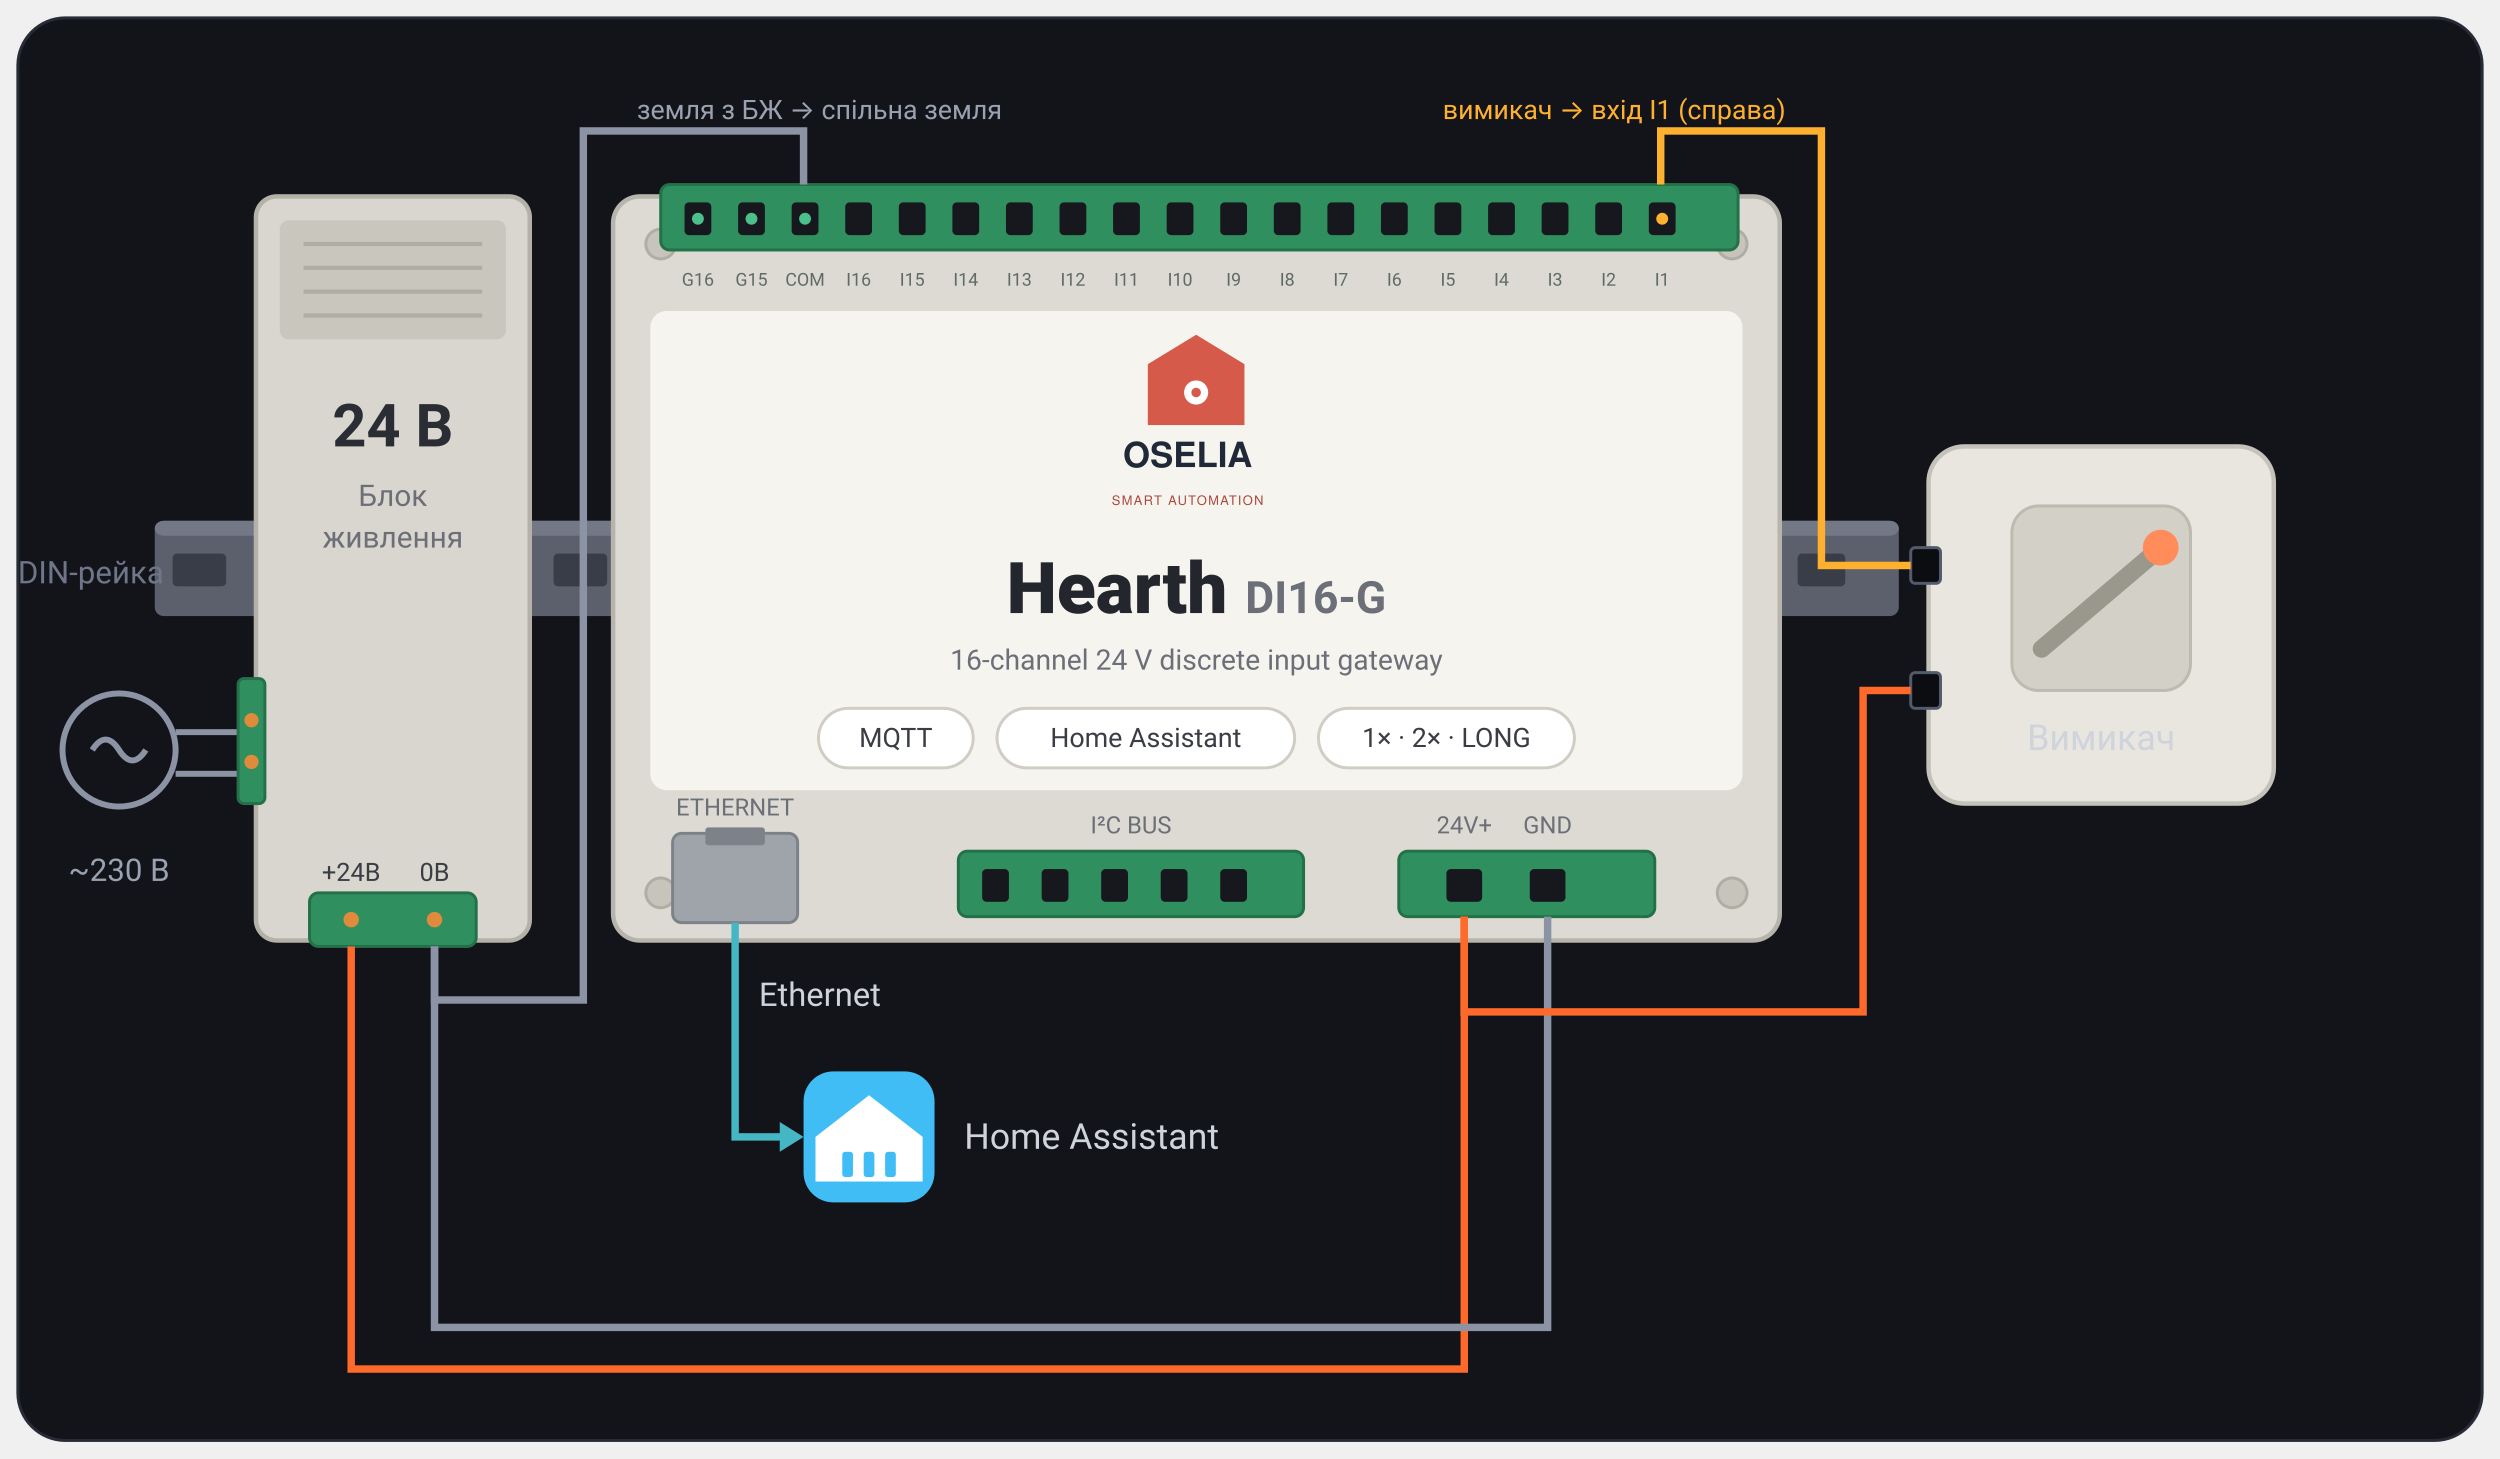
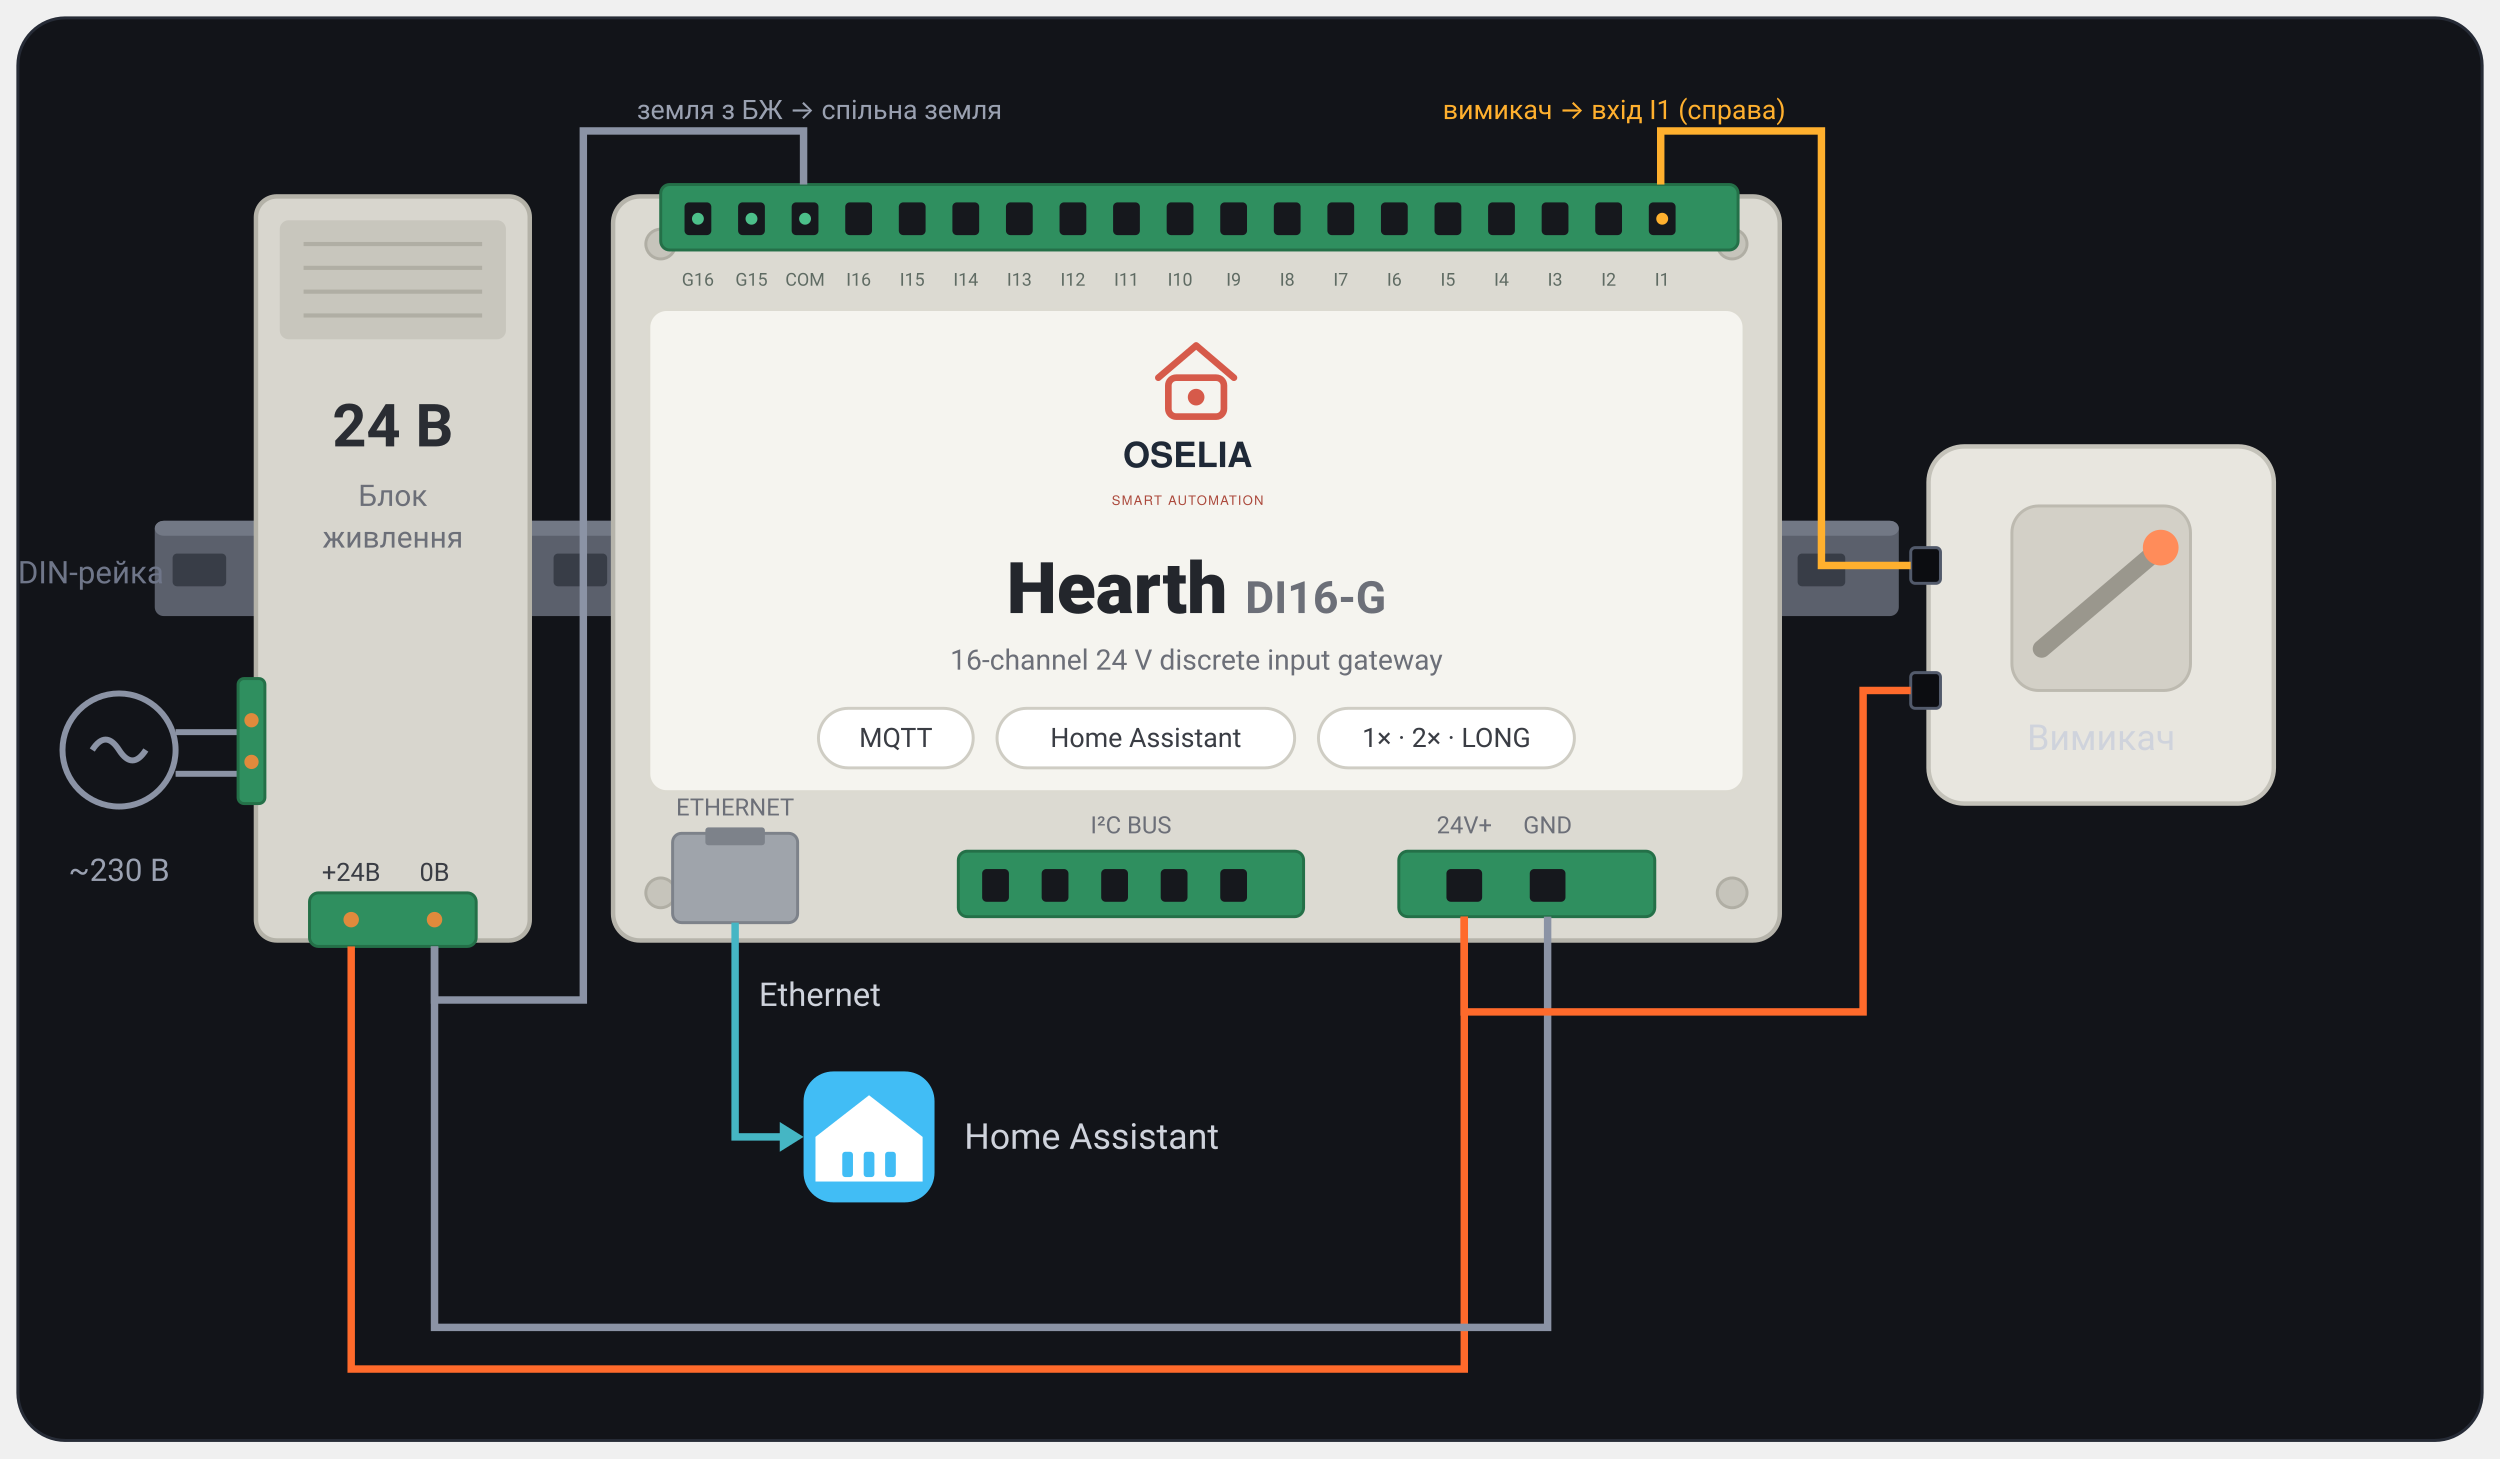
<svg xmlns="http://www.w3.org/2000/svg" viewBox="0 0 840 490" role="img" aria-label="Блок живлення 24 В, шлюз OSELIA Hearth DI16-G і вимикач на DIN-рейці, під'єднані до Home Assistant" font-family="ui-sans-serif, system-ui, -apple-system, Segoe UI, Roboto, sans-serif">
  <rect x="6" y="6" width="828" height="478" rx="16" fill="#121419" stroke="#262b36" />
  <g>
    <rect x="52" y="175" width="586" height="32" rx="3" fill="#5b606c" />
    <rect x="52" y="175" width="586" height="5" rx="3" fill="#727885" />
    <g fill="#383d47">
      <rect x="58" y="186" width="18" height="11" rx="1.5" />
      <rect x="186" y="186" width="18" height="11" rx="1.5" />
      <rect x="604" y="186" width="16" height="11" rx="1.5" />
    </g>
    <text x="6" y="196" font-size="10.5" fill="#6f7689">DIN-рейка</text>
  </g>
  <g>
    <circle cx="40" cy="252" r="19" fill="none" stroke="#8b93a5" stroke-width="2" />
    <path d="M31 252 q4.5 -7 9 0 t9 0" fill="none" stroke="#8b93a5" stroke-width="2" />
    <text x="40" y="296" font-size="10.5" fill="#9aa1b1" text-anchor="middle">~230 В</text>
    <path d="M59 246 H82" stroke="#8b93a5" stroke-width="2" />
    <path d="M59 260 H82" stroke="#8b93a5" stroke-width="2" />
  </g>
  <g>
    <rect x="86" y="66" width="92" height="250" rx="7" fill="#d8d6ce" stroke="#b4b2a8" stroke-width="1.5" />
    <rect x="94" y="74" width="76" height="40" rx="3" fill="#c8c6bd" />
    <g stroke="#b0aea4" stroke-width="1.4">
      <path d="M102 82 H162" />
      <path d="M102 90 H162" />
      <path d="M102 98 H162" />
      <path d="M102 106 H162" />
    </g>
    <text x="132" y="150" font-size="20" font-weight="700" fill="#2a2d33" text-anchor="middle">24 В</text>
    <text x="132" y="170" font-size="10" fill="#6c6f78" text-anchor="middle">Блок</text>
    <text x="132" y="184" font-size="10" fill="#6c6f78" text-anchor="middle">живлення</text>
    <rect x="80" y="228" width="9" height="42" rx="2" fill="#2f8f5f" stroke="#247048" />
    <circle cx="84.5" cy="242" r="2.4" fill="#e08a3c" />
    <circle cx="84.5" cy="256" r="2.4" fill="#e08a3c" />
    <rect x="104" y="300" width="56" height="18" rx="3" fill="#2f8f5f" stroke="#247048" />
    <circle cx="118" cy="309" r="2.6" fill="#e08a3c" />
    <circle cx="146" cy="309" r="2.6" fill="#e08a3c" />
    <text x="118" y="296" font-size="8.5" fill="#3a3d44" text-anchor="middle">+24В</text>
    <text x="146" y="296" font-size="8.5" fill="#3a3d44" text-anchor="middle">0В</text>
  </g>
  <g>
    <rect x="206" y="66" width="392" height="250" rx="9" fill="#dcdad2" stroke="#b6b4ab" stroke-width="1.5" />
    <g fill="#c6c4bb" stroke="#b0aea4">
      <circle cx="222" cy="82" r="5" />
      <circle cx="582" cy="82" r="5" />
      <circle cx="222" cy="300" r="5" />
      <circle cx="582" cy="300" r="5" />
    </g>
    <rect x="222" y="62" width="362" height="22" rx="3" fill="#2f8f5f" stroke="#247048" />
    <g fill="#16181d">
      <rect x="230" y="68" width="9" height="11" rx="1.5" />
      <rect x="248" y="68" width="9" height="11" rx="1.5" />
      <rect x="266" y="68" width="9" height="11" rx="1.5" />
      <rect x="284" y="68" width="9" height="11" rx="1.5" />
      <rect x="302" y="68" width="9" height="11" rx="1.5" />
      <rect x="320" y="68" width="9" height="11" rx="1.5" />
      <rect x="338" y="68" width="9" height="11" rx="1.5" />
      <rect x="356" y="68" width="9" height="11" rx="1.5" />
      <rect x="374" y="68" width="9" height="11" rx="1.5" />
      <rect x="392" y="68" width="9" height="11" rx="1.5" />
      <rect x="410" y="68" width="9" height="11" rx="1.5" />
      <rect x="428" y="68" width="9" height="11" rx="1.5" />
      <rect x="446" y="68" width="9" height="11" rx="1.5" />
      <rect x="464" y="68" width="9" height="11" rx="1.5" />
      <rect x="482" y="68" width="9" height="11" rx="1.5" />
      <rect x="500" y="68" width="9" height="11" rx="1.5" />
      <rect x="518" y="68" width="9" height="11" rx="1.5" />
      <rect x="536" y="68" width="9" height="11" rx="1.5" />
      <rect x="554" y="68" width="9" height="11" rx="1.5" />
    </g>
    <g fill="#4cc08a">
      <circle cx="234.5" cy="73.5" r="2" />
      <circle cx="252.5" cy="73.5" r="2" />
      <circle cx="270.5" cy="73.5" r="2" />
    </g>
    <circle cx="558.5" cy="73.5" r="2" fill="#ffb02e" />
    <g font-size="6" fill="#5f6b63" text-anchor="middle">
      <text x="234.5" y="96">G16</text>
      <text x="252.5" y="96">G15</text>
      <text x="270.5" y="96">COM</text>
      <text x="288.5" y="96">I16</text>
      <text x="306.5" y="96">I15</text>
      <text x="324.5" y="96">I14</text>
      <text x="342.5" y="96">I13</text>
      <text x="360.5" y="96">I12</text>
      <text x="378.5" y="96">I11</text>
      <text x="396.5" y="96">I10</text>
      <text x="414.5" y="96">I9</text>
      <text x="432.5" y="96">I8</text>
      <text x="450.5" y="96">I7</text>
      <text x="468.5" y="96">I6</text>
      <text x="486.5" y="96">I5</text>
      <text x="504.5" y="96">I4</text>
      <text x="522.5" y="96">I3</text>
      <text x="540.5" y="96">I2</text>
      <text x="558.5" y="96">I1</text>
    </g>
    <rect x="218" y="104" width="368" height="162" rx="6" fill="#f5f4ef" stroke="#dcdad1" />
    <svg x="342" y="110" width="120" height="61" viewBox="0 53 92 49" preserveAspectRatio="xMidYMid meet">
      <g transform="matrix(1 0 0 -1 0 172.91)">
-         <path d="M32.88,93.54 L58.96,93.54 L58.96,109.98 L45.92,117.92 L32.88,109.98 Z " fill="#d65a4a" />
-         <circle cx="45.92" cy="102.33" r="3.26" fill="#ffffff" />
-         <circle cx="45.92" cy="102.33" r="1.28" fill="#d65a4a" />
+         <g transform="translate(45.92,105.73) scale(0.3,-0.3)">
+           <path d="M-34 -2 L0 -31 L34 -2" fill="none" stroke="#d65a4a" stroke-width="6" stroke-linecap="round" stroke-linejoin="round" />
+           <rect x="-25" y="-2" width="50" height="35" rx="7" fill="none" stroke="#d65a4a" stroke-width="6" />
+           <circle cx="0" cy="15.5" r="7.5" fill="#d65a4a" />
+         </g>
        <text transform="translate(26.17,82.20) scale(1,-1)" font-family="Helvetica, Arial, sans-serif" font-weight="bold" font-size="9.40" fill="#1f2937">OSELIA</text>
        <text transform="translate(23.14,72.00) scale(1,-1)" font-family="Helvetica, Arial, sans-serif" font-weight="normal" font-size="3.50" letter-spacing="0.35" fill="#ab483b">SMART AUTOMATION</text>
      </g>
    </svg>
    <text x="402" y="206" font-size="24" font-weight="800" fill="#23262c" text-anchor="middle">Hearth <tspan font-size="15" font-weight="600" fill="#6c6f78">DI16-G</tspan>
    </text>
    <text x="402" y="225" font-size="9.5" fill="#6c6f78" text-anchor="middle">16-channel 24 V discrete input gateway</text>
    <g font-size="9" fill="#3a3d44" text-anchor="middle">
      <rect x="275" y="238" width="52" height="20" rx="10" fill="#fff" stroke="#cfcdc4" />
      <text x="301" y="251">MQTT</text>
      <rect x="335" y="238" width="100" height="20" rx="10" fill="#fff" stroke="#cfcdc4" />
      <text x="385" y="251">Home Assistant</text>
      <rect x="443" y="238" width="86" height="20" rx="10" fill="#fff" stroke="#cfcdc4" />
      <text x="486" y="251">1× · 2× · LONG</text>
    </g>
    <rect x="226" y="280" width="42" height="30" rx="3" fill="#9fa4ab" stroke="#7d828a" />
    <rect x="237" y="278" width="20" height="6" rx="1" fill="#7d828a" />
    <text x="247" y="274" font-size="8" fill="#6c6f78" text-anchor="middle">ETHERNET</text>
    <rect x="322" y="286" width="116" height="22" rx="3" fill="#2f8f5f" stroke="#247048" />
    <g fill="#16181d">
      <rect x="330" y="292" width="9" height="11" rx="1.5" />
      <rect x="350" y="292" width="9" height="11" rx="1.5" />
      <rect x="370" y="292" width="9" height="11" rx="1.5" />
      <rect x="390" y="292" width="9" height="11" rx="1.5" />
      <rect x="410" y="292" width="9" height="11" rx="1.5" />
    </g>
    <text x="380" y="280" font-size="8" fill="#6c6f78" text-anchor="middle">I²C BUS</text>
    <rect x="470" y="286" width="86" height="22" rx="3" fill="#2f8f5f" stroke="#247048" />
    <g fill="#16181d">
      <rect x="486" y="292" width="12" height="11" rx="1.5" />
      <rect x="514" y="292" width="12" height="11" rx="1.5" />
    </g>
    <text x="492" y="280" font-size="8" fill="#6c6f78" text-anchor="middle">24V+</text>
    <text x="520" y="280" font-size="8" fill="#6c6f78" text-anchor="middle">GND</text>
  </g>
  <g>
    <rect x="648" y="150" width="116" height="120" rx="12" fill="#e8e6df" stroke="#c4c2b9" stroke-width="1.5" />
    <rect x="676" y="170" width="60" height="62" rx="9" fill="#d3d0c7" stroke="#bdbab0" />
    <path d="M686 218 L726 184" stroke="#9a978d" stroke-width="6" stroke-linecap="round" />
    <circle cx="726" cy="184" r="6" fill="#ff8c5a" />
    <text x="706" y="252" font-size="12" fill="#cfd3dc" text-anchor="middle">Вимикач</text>
    <rect x="642" y="184" width="10" height="12" rx="1.5" fill="#0c0d11" stroke="#525a6b" />
    <rect x="642" y="226" width="10" height="12" rx="1.5" fill="#0c0d11" stroke="#525a6b" />
  </g>
  <g>
    <rect x="270" y="360" width="44" height="44" rx="10" fill="#41bdf5" />
    <path d="M292 368 L310 382 L310 397 L274 397 L274 382 Z" fill="#fff" />
    <g fill="#41bdf5">
      <rect x="283" y="387" width="3.6" height="8.5" rx="1" />
      <rect x="290.2" y="387" width="3.6" height="8.5" rx="1" />
      <rect x="297.4" y="387" width="3.6" height="8.5" rx="1" />
    </g>
    <text x="324" y="386" font-size="12" fill="#cfd3dc">Home Assistant</text>
  </g>
  <path d="M118 318 V460 H492 V308" fill="none" stroke="#ff6a2b" stroke-width="2.5" />
  <path d="M146 318 V446 H520 V308" fill="none" stroke="#8b93a5" stroke-width="2.5" />
  <path d="M492 308 V340 H626 V232 H642" fill="none" stroke="#ff6a2b" stroke-width="2.5" />
  <path d="M642 190 H612 V44 H558 V62" fill="none" stroke="#ffb02e" stroke-width="2.5" />
  <text x="600" y="40" font-size="9" fill="#ffb02e" text-anchor="end">вимикач → вхід I1 (справа)</text>
  <path d="M146 318 V336 H196 V44 H270 V62" fill="none" stroke="#8b93a5" stroke-width="2.5" />
  <text x="214" y="40" font-size="9" fill="#9aa1b1" text-anchor="start">земля з БЖ → спільна земля</text>
  <path d="M247 310 V382 H266" fill="none" stroke="#45b6c4" stroke-width="2.5" />
  <path d="M262 377 l8 5 l-8 5 z" fill="#45b6c4" />
  <text x="255" y="338" font-size="11" fill="#cfd3dc">Ethernet</text>
</svg>
